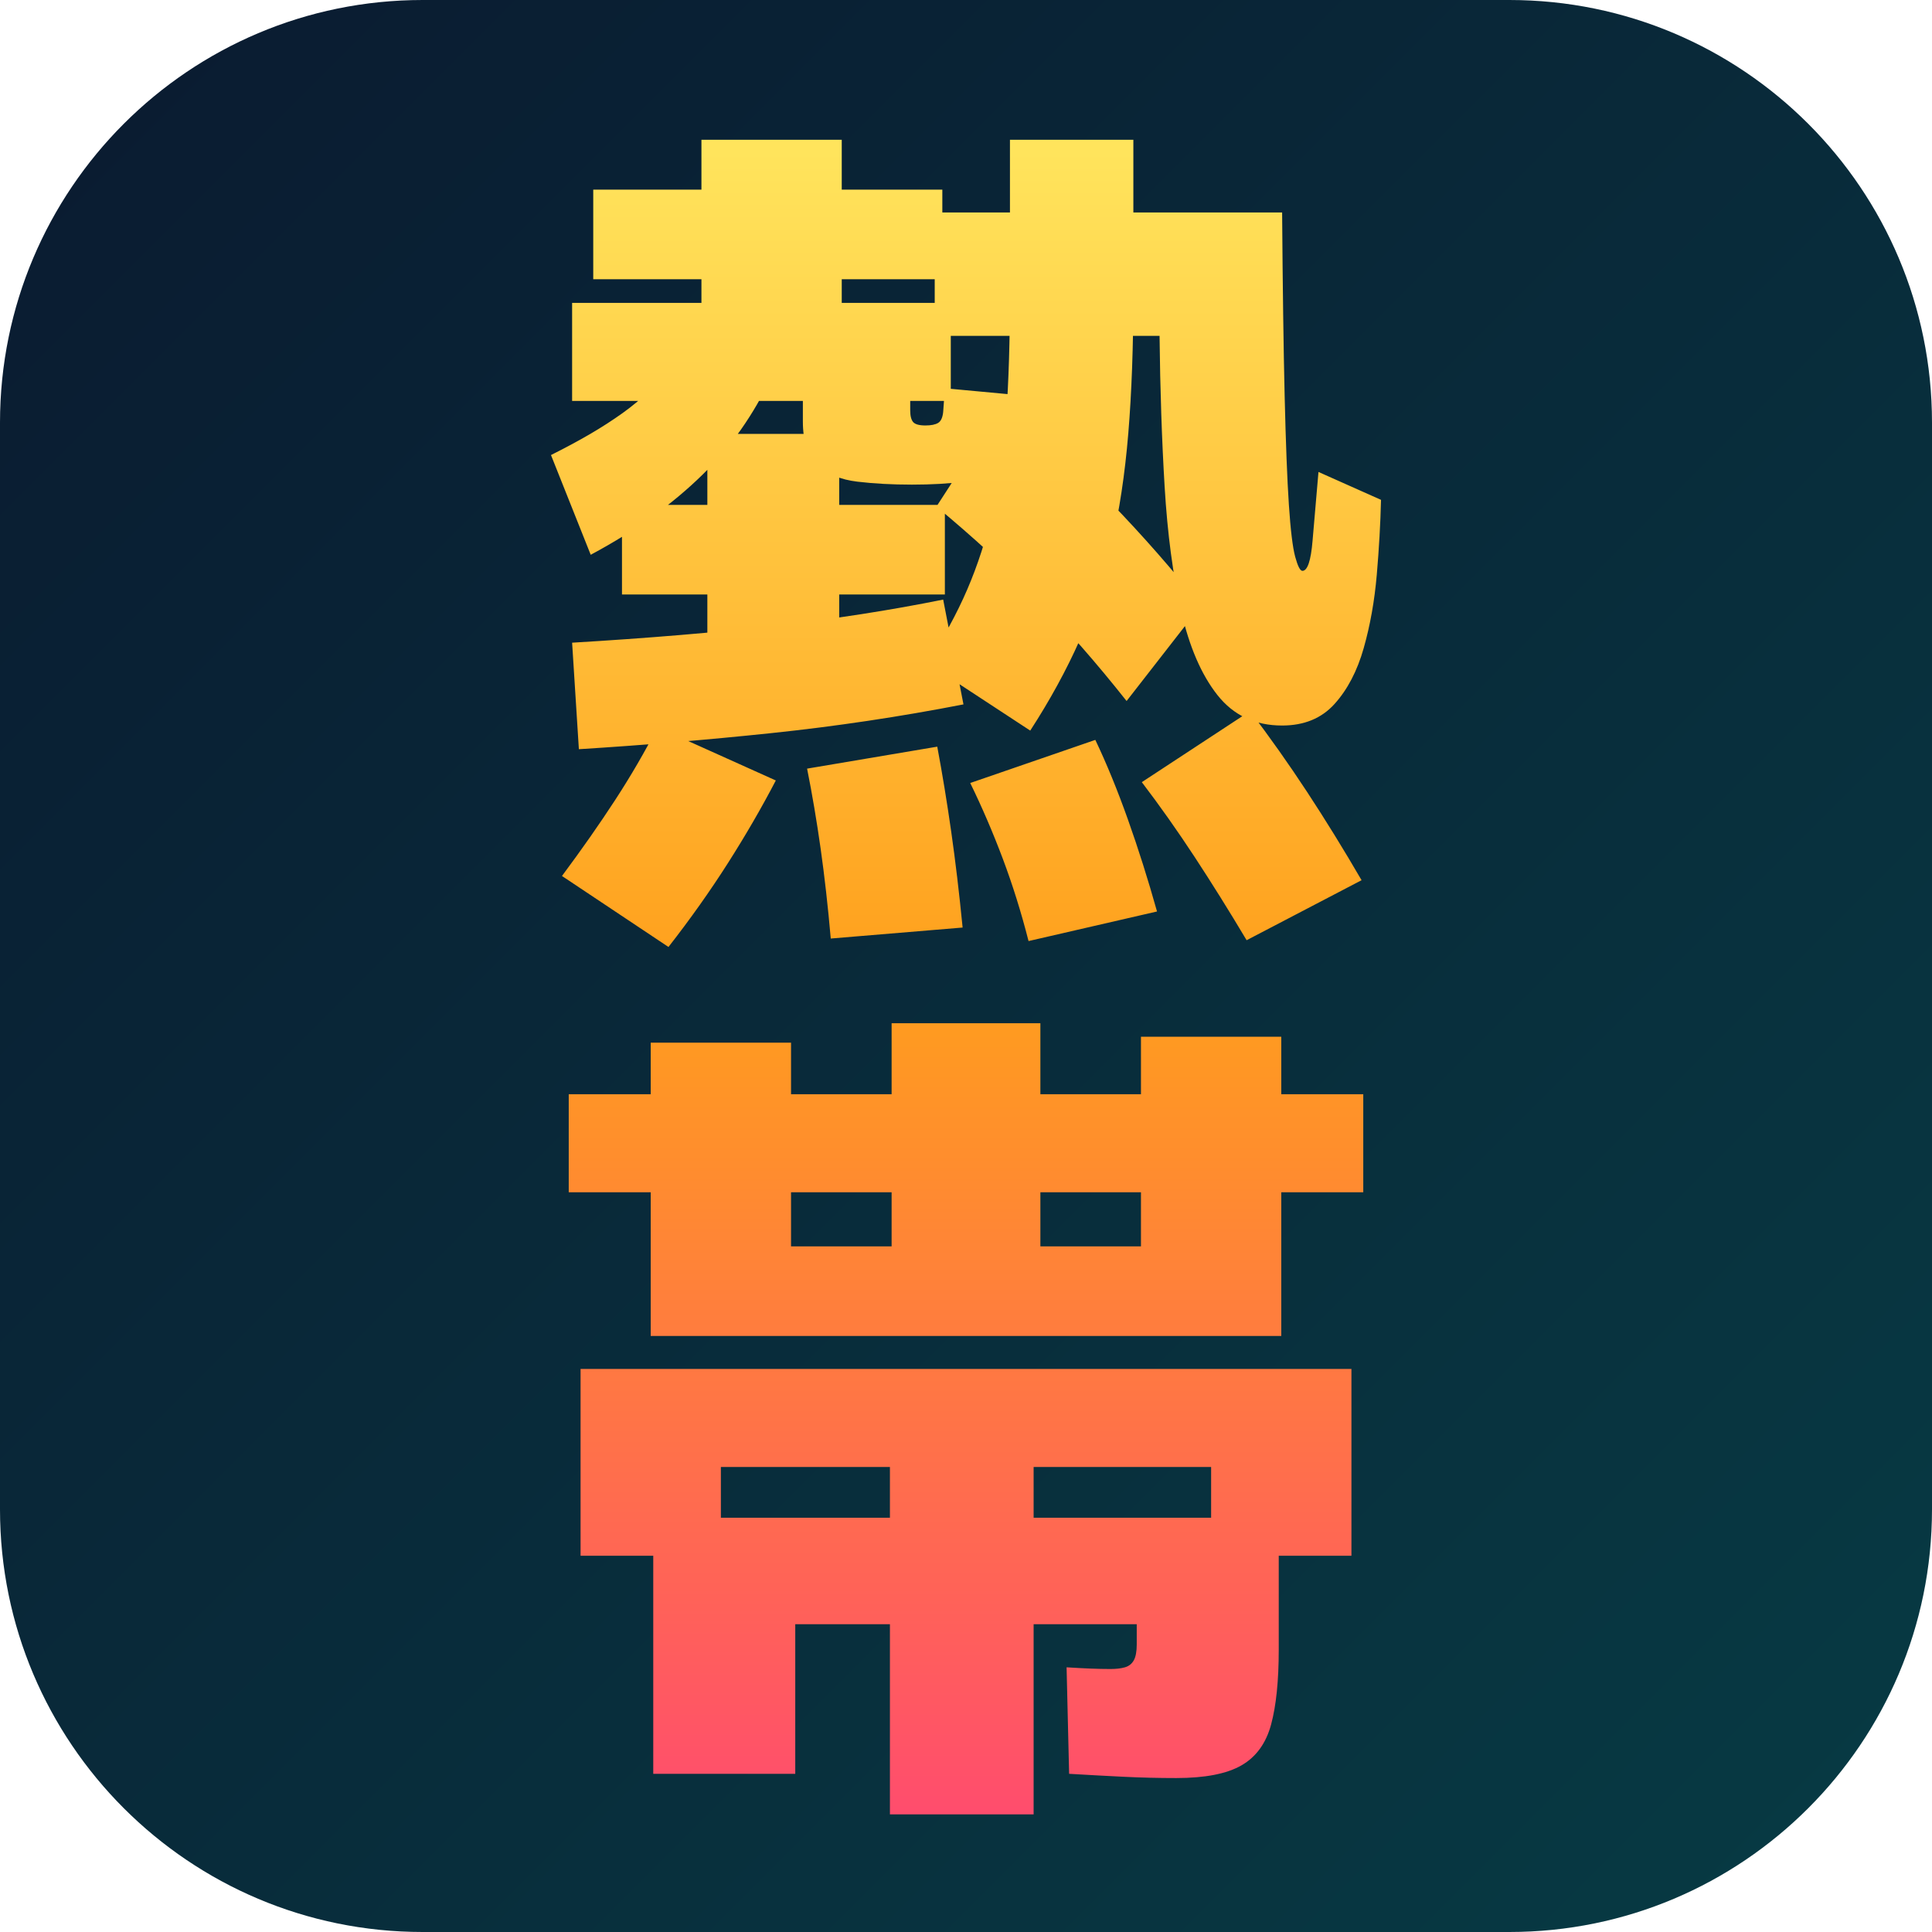
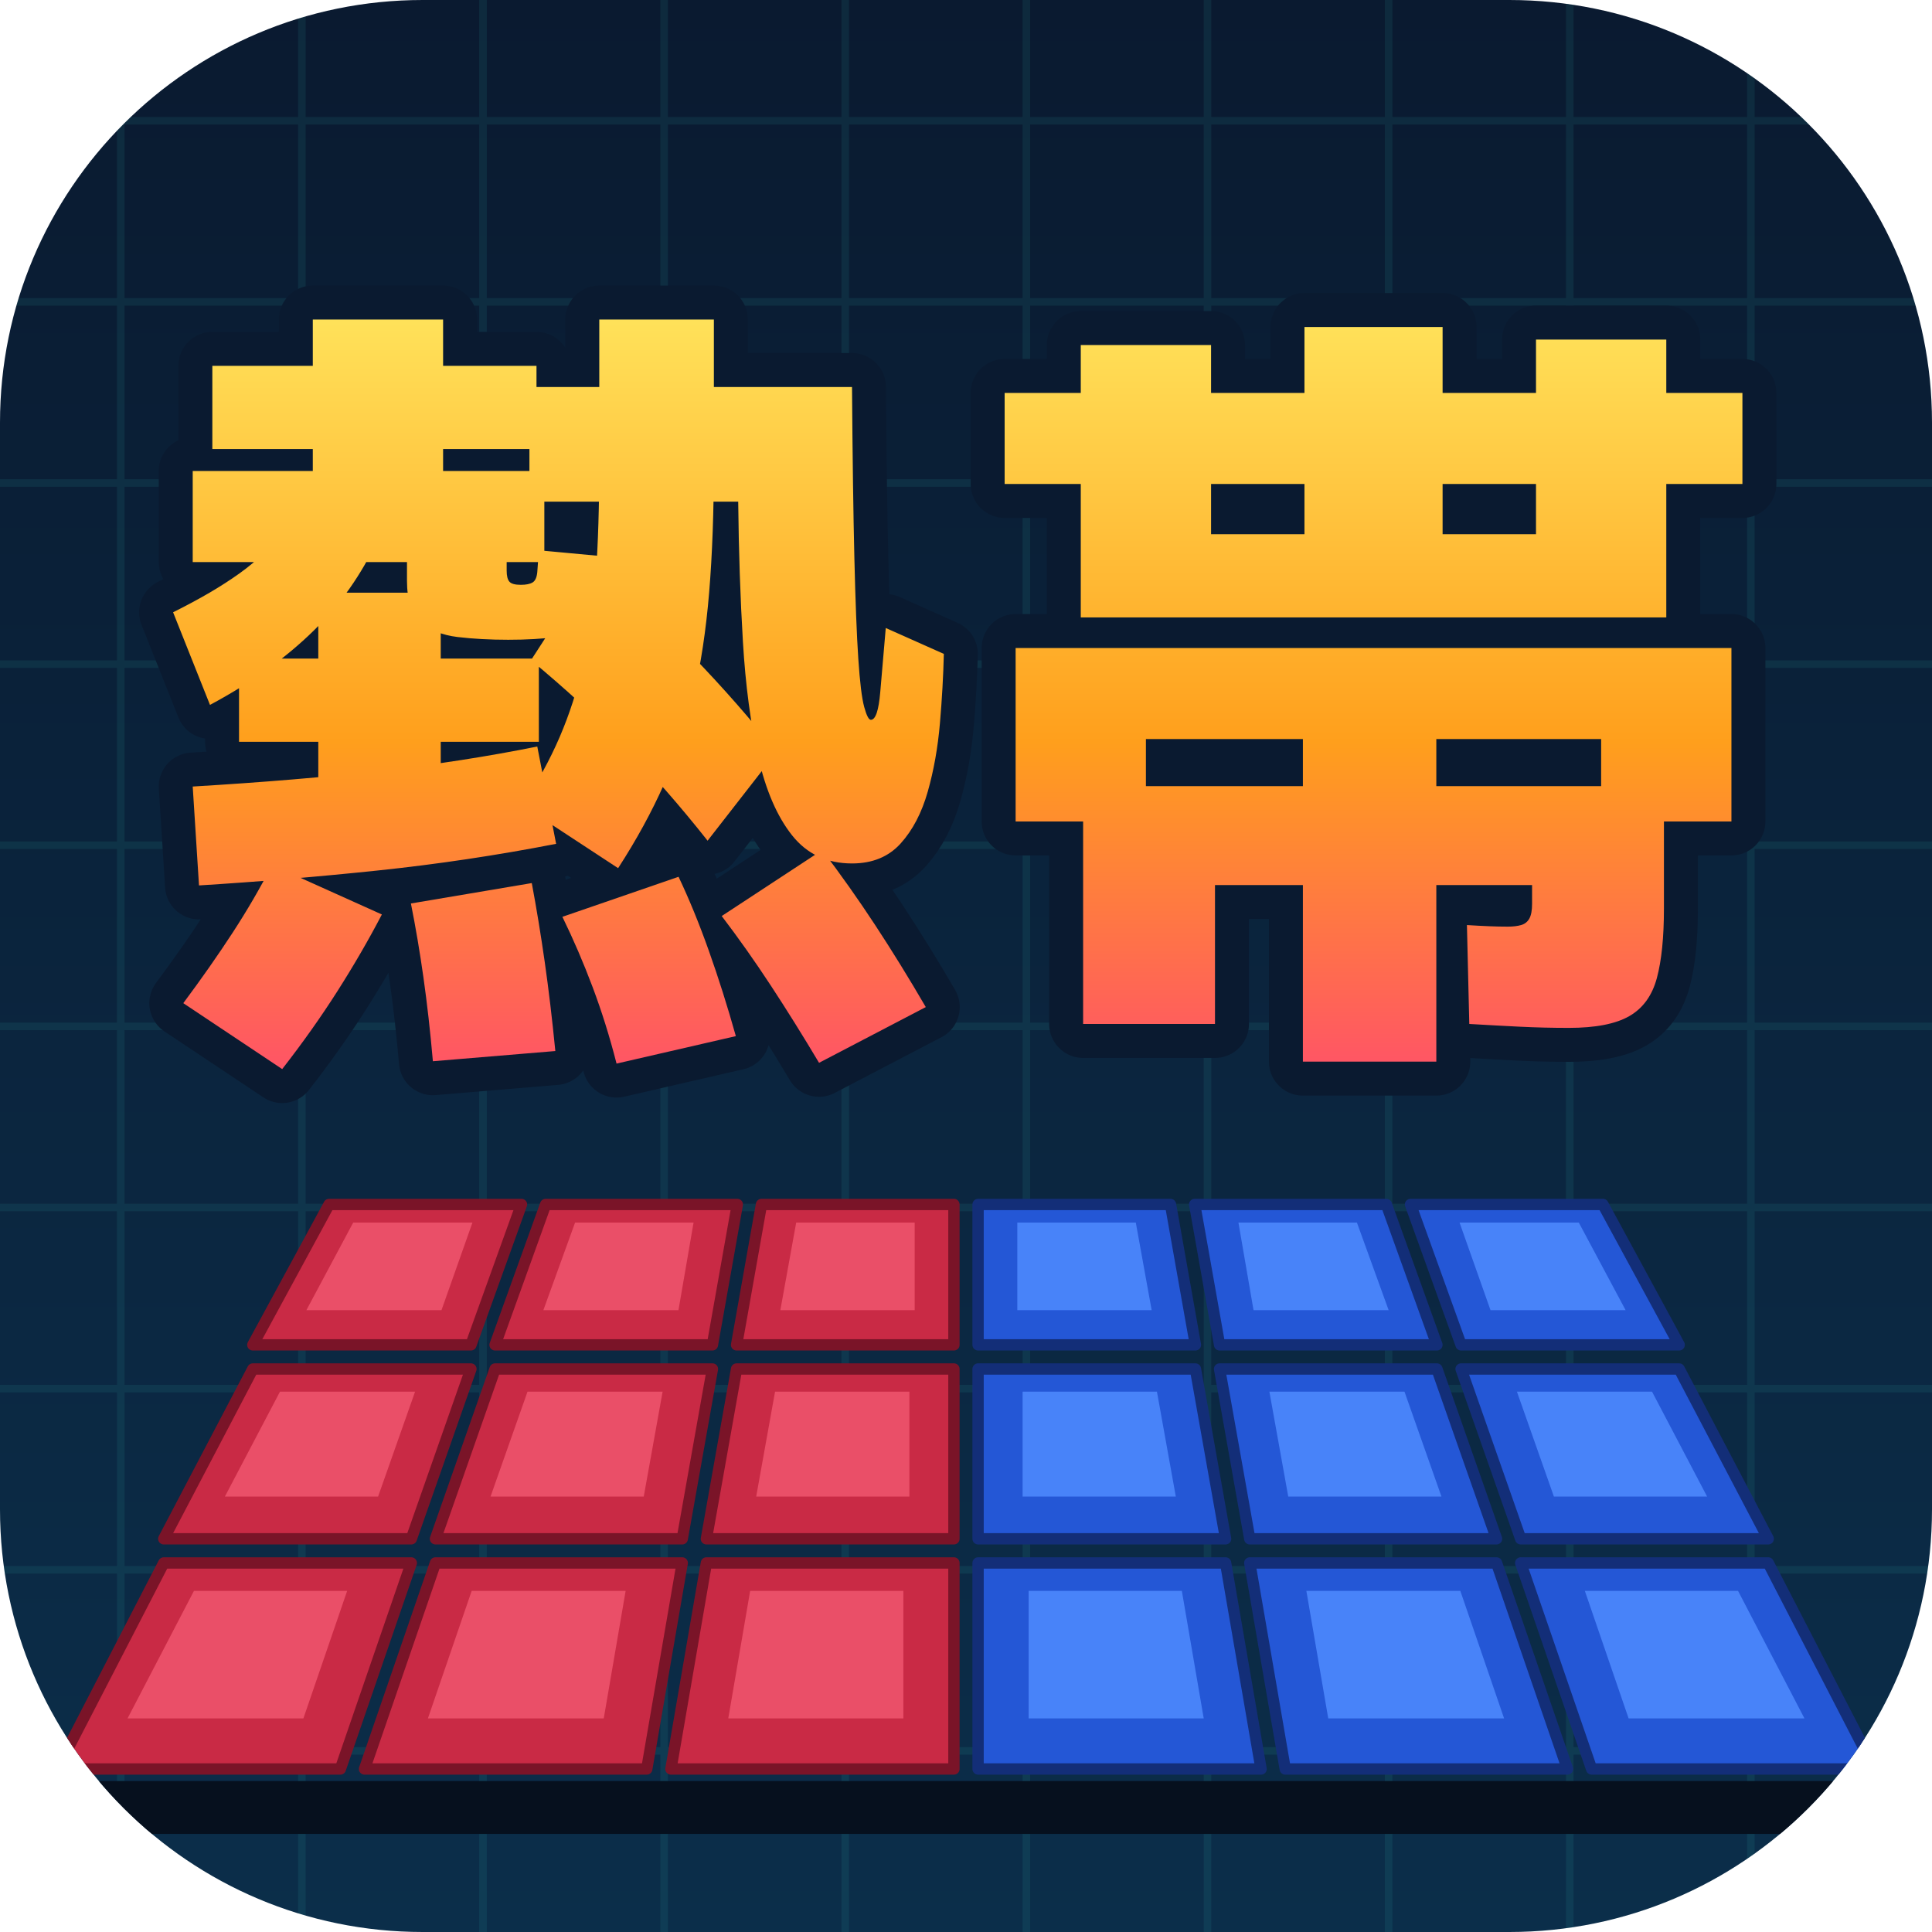
<svg xmlns="http://www.w3.org/2000/svg" viewBox="0 0 256 256" width="256" height="256" role="img" aria-label="熱帯 nettai">
  <defs>
-     <linearGradient id="bg" x1="0" y1="0" x2="1" y2="1">
+     <linearGradient id="bg" x1="0" y1="0" x2="0" y2="1">
      <stop offset="0" stop-color="#0A1A30" />
-       <stop offset="1" stop-color="#073B44" />
+       <stop offset="1" stop-color="#0B2E4A" />
    </linearGradient>
-     <linearGradient id="sun" x1="0" y1="0" x2="0" y2="1">
+     <linearGradient id="sun" gradientUnits="userSpaceOnUse" x1="0" y1="40" x2="0" y2="146">
      <stop offset="0" stop-color="#FFE45C" />
-       <stop offset="0.5" stop-color="#FF9F1C" />
+       <stop offset="0.55" stop-color="#FF9F1C" />
      <stop offset="1" stop-color="#FF4D6D" />
    </linearGradient>
+     <clipPath id="sq">
+       <rect width="256" height="256" rx="56" />
+     </clipPath>
  </defs>
-   <defs>
-     <linearGradient id="sunall" gradientUnits="userSpaceOnUse" x1="0" y1="20" x2="0" y2="240">
-       <stop offset="0" stop-color="#FFE45C" />
-       <stop offset="0.5" stop-color="#FF9F1C" />
-       <stop offset="1" stop-color="#FF4D6D" />
-     </linearGradient>
-   </defs>
-   <rect width="256" height="256" rx="56" fill="url(#bg)" />
-   <path d="M92.944 44.728V18.52H111.536V44.728ZM78.608 37.0V25.128H124.864V37.0ZM75.808 53.128V40.136H125.984V53.128ZM78.272 73.512 73.008 60.296Q75.92 58.84 78.216 57.496Q80.512 56.152 82.472 54.752Q84.432 53.352 86.168 51.672Q87.904 49.992 89.696 47.864L102.128 50.104Q100.448 53.688 98.208 56.88Q95.968 60.072 93.056 62.928Q90.144 65.784 86.504 68.416Q82.864 71.048 78.272 73.512ZM120.832 64.216Q116.912 64.216 113.608 63.824Q110.304 63.432 108.344 61.64Q106.384 59.848 106.384 55.816V47.304H120.608V54.36Q120.608 55.48 121.0 55.928Q121.392 56.376 122.624 56.376Q123.744 56.376 124.304 56.04Q124.864 55.704 124.976 54.584L125.2 51.448L134.832 52.344L134.496 55.928Q134.16 59.96 132.368 61.696Q130.576 63.432 127.664 63.824Q124.752 64.216 120.832 64.216ZM93.728 89.864V57.496H111.2V89.864ZM82.416 78.776V66.904H125.2V78.776ZM76.704 99.272 75.808 85.16Q90.816 84.264 102.632 82.92Q114.448 81.576 124.976 79.448L127.664 93.336Q115.008 95.8 102.184 97.144Q89.36 98.488 76.704 99.272ZM169.888 96.136Q164.512 96.136 161.32 92.104Q158.128 88.072 156.504 80.96Q154.88 73.848 154.32 64.496Q153.76 55.144 153.648 44.504H123.856V28.152H169.888Q170.0 43.16 170.224 52.512Q170.448 61.864 170.784 66.904Q171.12 71.944 171.624 73.792Q172.128 75.64 172.576 75.64Q173.584 75.64 173.92 71.664Q174.256 67.688 174.704 62.536L182.992 66.232Q182.88 70.936 182.432 76.144Q181.984 81.352 180.696 85.888Q179.408 90.424 176.832 93.28Q174.256 96.136 169.888 96.136ZM136.512 96.808 122.848 87.848Q126.096 82.92 128.168 78.104Q130.24 73.288 131.528 67.744Q132.816 62.2 133.32 55.2Q133.824 48.2 133.824 38.904V18.52H150.176V38.904Q150.176 49.32 149.504 57.44Q148.832 65.56 147.264 72.224Q145.696 78.888 143.064 84.824Q140.432 90.76 136.512 96.808ZM149.28 92.888Q143.344 85.384 137.352 79.28Q131.36 73.176 124.08 67.128L132.928 53.464Q140.768 59.96 147.208 66.624Q153.648 73.288 159.136 80.232ZM88.576 125.48 74.464 116.072Q78.384 110.808 81.52 105.992Q84.656 101.176 87.12 96.36L102.8 103.416Q100.0 108.792 96.472 114.336Q92.944 119.88 88.576 125.48ZM110.08 124.36Q109.52 117.976 108.736 112.432Q107.952 106.888 106.944 101.848L124.192 98.936Q125.2 104.312 126.04 110.192Q126.88 116.072 127.552 122.904ZM136.288 124.696Q134.832 118.984 132.872 113.776Q130.912 108.568 128.56 103.752L145.136 98.04Q147.376 102.744 149.448 108.568Q151.52 114.392 153.312 120.776ZM165.184 124.584Q161.712 118.76 158.296 113.552Q154.88 108.344 151.296 103.64L165.632 94.232Q169.552 99.384 173.192 104.928Q176.832 110.472 180.416 116.632Z M86.224 177.024V138.16H104.816V165.152H151.184V137.376H169.776V177.024ZM155.87 235.6Q152.304 235.6 148.888 235.432Q145.472 235.264 141.664 235.04L141.328 220.928Q143.125 221.04 144.522 221.096Q145.92 221.152 147.152 221.152Q148.272 221.152 149.056 220.928Q149.84 220.704 150.232 220.004Q150.624 219.304 150.624 217.904V215.216H105.376V235.04H86.56V201.104H169.44V218.576Q169.44 224.736 168.432 228.488Q167.424 232.24 164.5 233.92Q161.576 235.6 155.87 235.6ZM76.928 206.144V182.512H95.52V206.144ZM117.92 240.416V186.768H136.96V240.416ZM76.928 194.384V181.392H179.072V194.384ZM118.144 168.736V135.584H137.856V168.736ZM160.48 206.144V182.512H179.072V206.144ZM75.36 157.984V144.992H180.64V157.984Z" fill="url(#sunall)" />
+   <g clip-path="url(#sq)">
+     <rect width="256" height="256" fill="url(#bg)" />
+     <g stroke="#2EC4B6" stroke-width="1" opacity="0.10">
+       <line x1="16" y1="0" x2="16" y2="256" />
+       <line x1="40" y1="0" x2="40" y2="256" />
+       <line x1="64" y1="0" x2="64" y2="256" />
+       <line x1="88" y1="0" x2="88" y2="256" />
+       <line x1="112" y1="0" x2="112" y2="256" />
+       <line x1="136" y1="0" x2="136" y2="256" />
+       <line x1="160" y1="0" x2="160" y2="256" />
+       <line x1="184" y1="0" x2="184" y2="256" />
+       <line x1="208" y1="0" x2="208" y2="256" />
+       <line x1="232" y1="0" x2="232" y2="256" />
+       <line x1="0" y1="16" x2="256" y2="16" />
+       <line x1="0" y1="40" x2="256" y2="40" />
+       <line x1="0" y1="64" x2="256" y2="64" />
+       <line x1="0" y1="88" x2="256" y2="88" />
+       <line x1="0" y1="112" x2="256" y2="112" />
+       <line x1="0" y1="136" x2="256" y2="136" />
+       <line x1="0" y1="160" x2="256" y2="160" />
+       <line x1="0" y1="184" x2="256" y2="184" />
+       <line x1="0" y1="208" x2="256" y2="208" />
+       <line x1="0" y1="232" x2="256" y2="232" />
+     </g>
+     <polygon points="43.6,159.6 69.1,159.6 62.4,178.2 33.5,178.2" fill="#C92A45" stroke="#7A1428" stroke-width="1.5" stroke-linejoin="round" />
+     <polygon points="46.8,162.0 62.6,162.0 58.5,173.6 40.6,173.6" fill="#F0566E" opacity="0.85" />
+     <polygon points="72.3,159.6 97.7,159.6 94.4,178.2 65.6,178.2" fill="#C92A45" stroke="#7A1428" stroke-width="1.5" stroke-linejoin="round" />
+     <polygon points="76.2,162.0 91.9,162.0 89.9,173.6 72.0,173.6" fill="#F0566E" opacity="0.85" />
+     <polygon points="100.9,159.6 126.4,159.6 126.4,178.2 97.6,178.2" fill="#C92A45" stroke="#7A1428" stroke-width="1.5" stroke-linejoin="round" />
+     <polygon points="105.5,162.0 121.2,162.0 121.2,173.6 103.4,173.6" fill="#F0566E" opacity="0.85" />
+     <polygon points="129.6,159.6 155.1,159.6 158.4,178.2 129.6,178.2" fill="#2457D6" stroke="#132E78" stroke-width="1.5" stroke-linejoin="round" />
+     <polygon points="134.8,162.0 150.5,162.0 152.6,173.6 134.8,173.6" fill="#4F8BFF" opacity="0.85" />
+     <polygon points="158.3,159.6 183.7,159.6 190.4,178.2 161.6,178.2" fill="#2457D6" stroke="#132E78" stroke-width="1.5" stroke-linejoin="round" />
+     <polygon points="164.1,162.0 179.8,162.0 184.0,173.6 166.1,173.6" fill="#4F8BFF" opacity="0.85" />
+     <polygon points="186.9,159.6 212.4,159.6 222.5,178.2 193.6,178.2" fill="#2457D6" stroke="#132E78" stroke-width="1.5" stroke-linejoin="round" />
+     <polygon points="193.4,162.0 209.2,162.0 215.4,173.6 197.5,173.6" fill="#4F8BFF" opacity="0.85" />
+     <polygon points="33.5,181.4 62.4,181.4 54.5,203.9 21.7,203.9" fill="#C92A45" stroke="#7A1428" stroke-width="1.5" stroke-linejoin="round" />
+     <polygon points="37.1,184.4 55.0,184.4 50.1,198.3 29.8,198.3" fill="#F0566E" opacity="0.85" />
+     <polygon points="65.6,181.4 94.4,181.4 90.4,203.9 57.7,203.9" fill="#C92A45" stroke="#7A1428" stroke-width="1.5" stroke-linejoin="round" />
+     <polygon points="69.9,184.4 87.8,184.4 85.3,198.3 65.0,198.3" fill="#F0566E" opacity="0.85" />
+     <polygon points="97.6,181.4 126.4,181.4 126.4,203.9 93.6,203.9" fill="#C92A45" stroke="#7A1428" stroke-width="1.5" stroke-linejoin="round" />
+     <polygon points="102.7,184.4 120.5,184.4 120.5,198.3 100.2,198.3" fill="#F0566E" opacity="0.85" />
+     <polygon points="129.6,181.4 158.4,181.4 162.4,203.9 129.6,203.9" fill="#2457D6" stroke="#132E78" stroke-width="1.5" stroke-linejoin="round" />
+     <polygon points="135.5,184.4 153.3,184.4 155.8,198.3 135.5,198.3" fill="#4F8BFF" opacity="0.85" />
+     <polygon points="161.6,181.4 190.4,181.4 198.3,203.9 165.6,203.9" fill="#2457D6" stroke="#132E78" stroke-width="1.5" stroke-linejoin="round" />
+     <polygon points="168.2,184.4 186.1,184.4 191.0,198.3 170.7,198.3" fill="#4F8BFF" opacity="0.85" />
+     <polygon points="193.6,181.4 222.5,181.4 234.3,203.9 201.5,203.9" fill="#2457D6" stroke="#132E78" stroke-width="1.5" stroke-linejoin="round" />
+     <polygon points="201.0,184.4 218.9,184.4 226.2,198.3 205.9,198.3" fill="#4F8BFF" opacity="0.85" />
+     <polygon points="21.7,207.1 54.5,207.1 45.1,234.4 7.6,234.4" fill="#C92A45" stroke="#7A1428" stroke-width="1.5" stroke-linejoin="round" />
+     <polygon points="25.7,210.8 46.0,210.8 40.2,227.7 16.9,227.7" fill="#F0566E" opacity="0.85" />
+     <polygon points="57.7,207.1 90.4,207.1 85.7,234.4 48.3,234.4" fill="#C92A45" stroke="#7A1428" stroke-width="1.5" stroke-linejoin="round" />
+     <polygon points="62.5,210.8 82.9,210.8 80.0,227.7 56.7,227.7" fill="#F0566E" opacity="0.85" />
+     <polygon points="93.6,207.1 126.4,207.1 126.4,234.4 88.9,234.4" fill="#C92A45" stroke="#7A1428" stroke-width="1.5" stroke-linejoin="round" />
+     <polygon points="99.4,210.8 119.7,210.8 119.7,227.7 96.5,227.7" fill="#F0566E" opacity="0.85" />
+     <polygon points="129.6,207.1 162.4,207.1 167.1,234.4 129.6,234.4" fill="#2457D6" stroke="#132E78" stroke-width="1.5" stroke-linejoin="round" />
+     <polygon points="136.3,210.8 156.6,210.8 159.5,227.7 136.3,227.7" fill="#4F8BFF" opacity="0.85" />
+     <polygon points="165.6,207.1 198.3,207.1 207.7,234.4 170.3,234.4" fill="#2457D6" stroke="#132E78" stroke-width="1.5" stroke-linejoin="round" />
+     <polygon points="173.1,210.8 193.5,210.8 199.3,227.7 176.0,227.7" fill="#4F8BFF" opacity="0.85" />
+     <polygon points="201.5,207.1 234.3,207.1 248.4,234.4 210.9,234.4" fill="#2457D6" stroke="#132E78" stroke-width="1.5" stroke-linejoin="round" />
+     <polygon points="210.0,210.8 230.3,210.8 239.1,227.7 215.8,227.7" fill="#4F8BFF" opacity="0.85" />
+     <polygon points="7.0,236.0 249.0,236.0 246.0,243.0 10.0,243.0" fill="#06101E" />
+   </g>
+   <path d="M41.448 66.676V42.34H58.712V66.676ZM28.136 59.5V48.476H71.088V59.5ZM25.536 74.476V62.412H72.128V74.476ZM27.824 93.404 22.936 81.132Q25.64 79.78 27.772 78.532Q29.904 77.284 31.724 75.984Q33.544 74.684 35.156 73.124Q36.768 71.564 38.432 69.588L49.976 71.668Q48.416 74.996 46.336 77.96Q44.256 80.924 41.552 83.576Q38.848 86.228 35.468 88.672Q32.088 91.116 27.824 93.404ZM67.344 84.772Q63.704 84.772 60.636 84.408Q57.568 84.044 55.748 82.38Q53.928 80.716 53.928 76.972V69.068H67.136V75.62Q67.136 76.66 67.5 77.076Q67.864 77.492 69.008 77.492Q70.048 77.492 70.568 77.18Q71.088 76.868 71.192 75.828L71.4 72.916L80.344 73.748L80.032 77.076Q79.72 80.82 78.056 82.432Q76.392 84.044 73.688 84.408Q70.984 84.772 67.344 84.772ZM42.176 108.588V78.532H58.4V108.588ZM31.672 98.292V87.268H71.4V98.292ZM26.368 117.324 25.536 104.22Q39.472 103.388 50.444 102.14Q61.416 100.892 71.192 98.916L73.688 111.812Q61.936 114.1 50.028 115.348Q38.12 116.596 26.368 117.324ZM112.896 114.412Q107.904 114.412 104.94 110.668Q101.976 106.924 100.468 100.32Q98.96 93.716 98.44 85.032Q97.92 76.348 97.816 66.468H70.152V51.284H112.896Q113.0 65.22 113.208 73.904Q113.416 82.588 113.728 87.268Q114.04 91.948 114.508 93.664Q114.976 95.38 115.392 95.38Q116.328 95.38 116.64 91.688Q116.952 87.996 117.368 83.212L125.064 86.644Q124.96 91.012 124.544 95.848Q124.128 100.684 122.932 104.896Q121.736 109.108 119.344 111.76Q116.952 114.412 112.896 114.412ZM81.904 115.036 69.216 106.716Q72.232 102.14 74.156 97.668Q76.08 93.196 77.276 88.048Q78.472 82.9 78.94 76.4Q79.408 69.9 79.408 61.268V42.34H94.592V61.268Q94.592 70.94 93.968 78.48Q93.344 86.02 91.888 92.208Q90.432 98.396 87.988 103.908Q85.544 109.42 81.904 115.036ZM93.76 111.396Q88.248 104.428 82.684 98.76Q77.12 93.092 70.36 87.476L78.576 74.788Q85.856 80.82 91.836 87.008Q97.816 93.196 102.912 99.644ZM37.392 141.66 24.288 132.924Q27.928 128.036 30.84 123.564Q33.752 119.092 36.04 114.62L50.6 121.172Q48.0 126.164 44.724 131.312Q41.448 136.46 37.392 141.66ZM57.36 140.62Q56.84 134.692 56.112 129.544Q55.384 124.396 54.448 119.716L70.464 117.012Q71.4 122.004 72.18 127.464Q72.96 132.924 73.584 139.268ZM81.696 140.932Q80.344 135.628 78.524 130.792Q76.704 125.956 74.52 121.484L89.912 116.18Q91.992 120.548 93.916 125.956Q95.84 131.364 97.504 137.292ZM108.528 140.828Q105.304 135.42 102.132 130.584Q98.96 125.748 95.632 121.38L108.944 112.644Q112.584 117.428 115.964 122.576Q119.344 127.724 122.672 133.444Z M143.208 81.808V45.72H160.472V70.784H203.528V44.992H220.792V81.808ZM207.879 136.2Q204.568 136.2 201.396 136.044Q198.224 135.888 194.688 135.68L194.376 122.576Q196.045 122.68 197.342 122.732Q198.64 122.784 199.784 122.784Q200.824 122.784 201.552 122.576Q202.28 122.368 202.644 121.718Q203.008 121.068 203.008 119.768V117.272H160.992V135.68H143.52V104.168H220.48V120.392Q220.48 126.112 219.544 129.596Q218.608 133.08 215.893 134.64Q213.177 136.2 207.879 136.2ZM134.576 108.848V86.904H151.84V108.848ZM172.64 140.672V90.856H190.32V140.672ZM134.576 97.928V85.864H229.424V97.928ZM172.848 74.112V43.328H191.152V74.112ZM212.16 108.848V86.904H229.424V108.848ZM133.12 64.128V52.064H230.88V64.128Z" fill="url(#sun)" stroke="#0A1A30" stroke-width="9" stroke-linejoin="round" paint-order="stroke" />
</svg>
